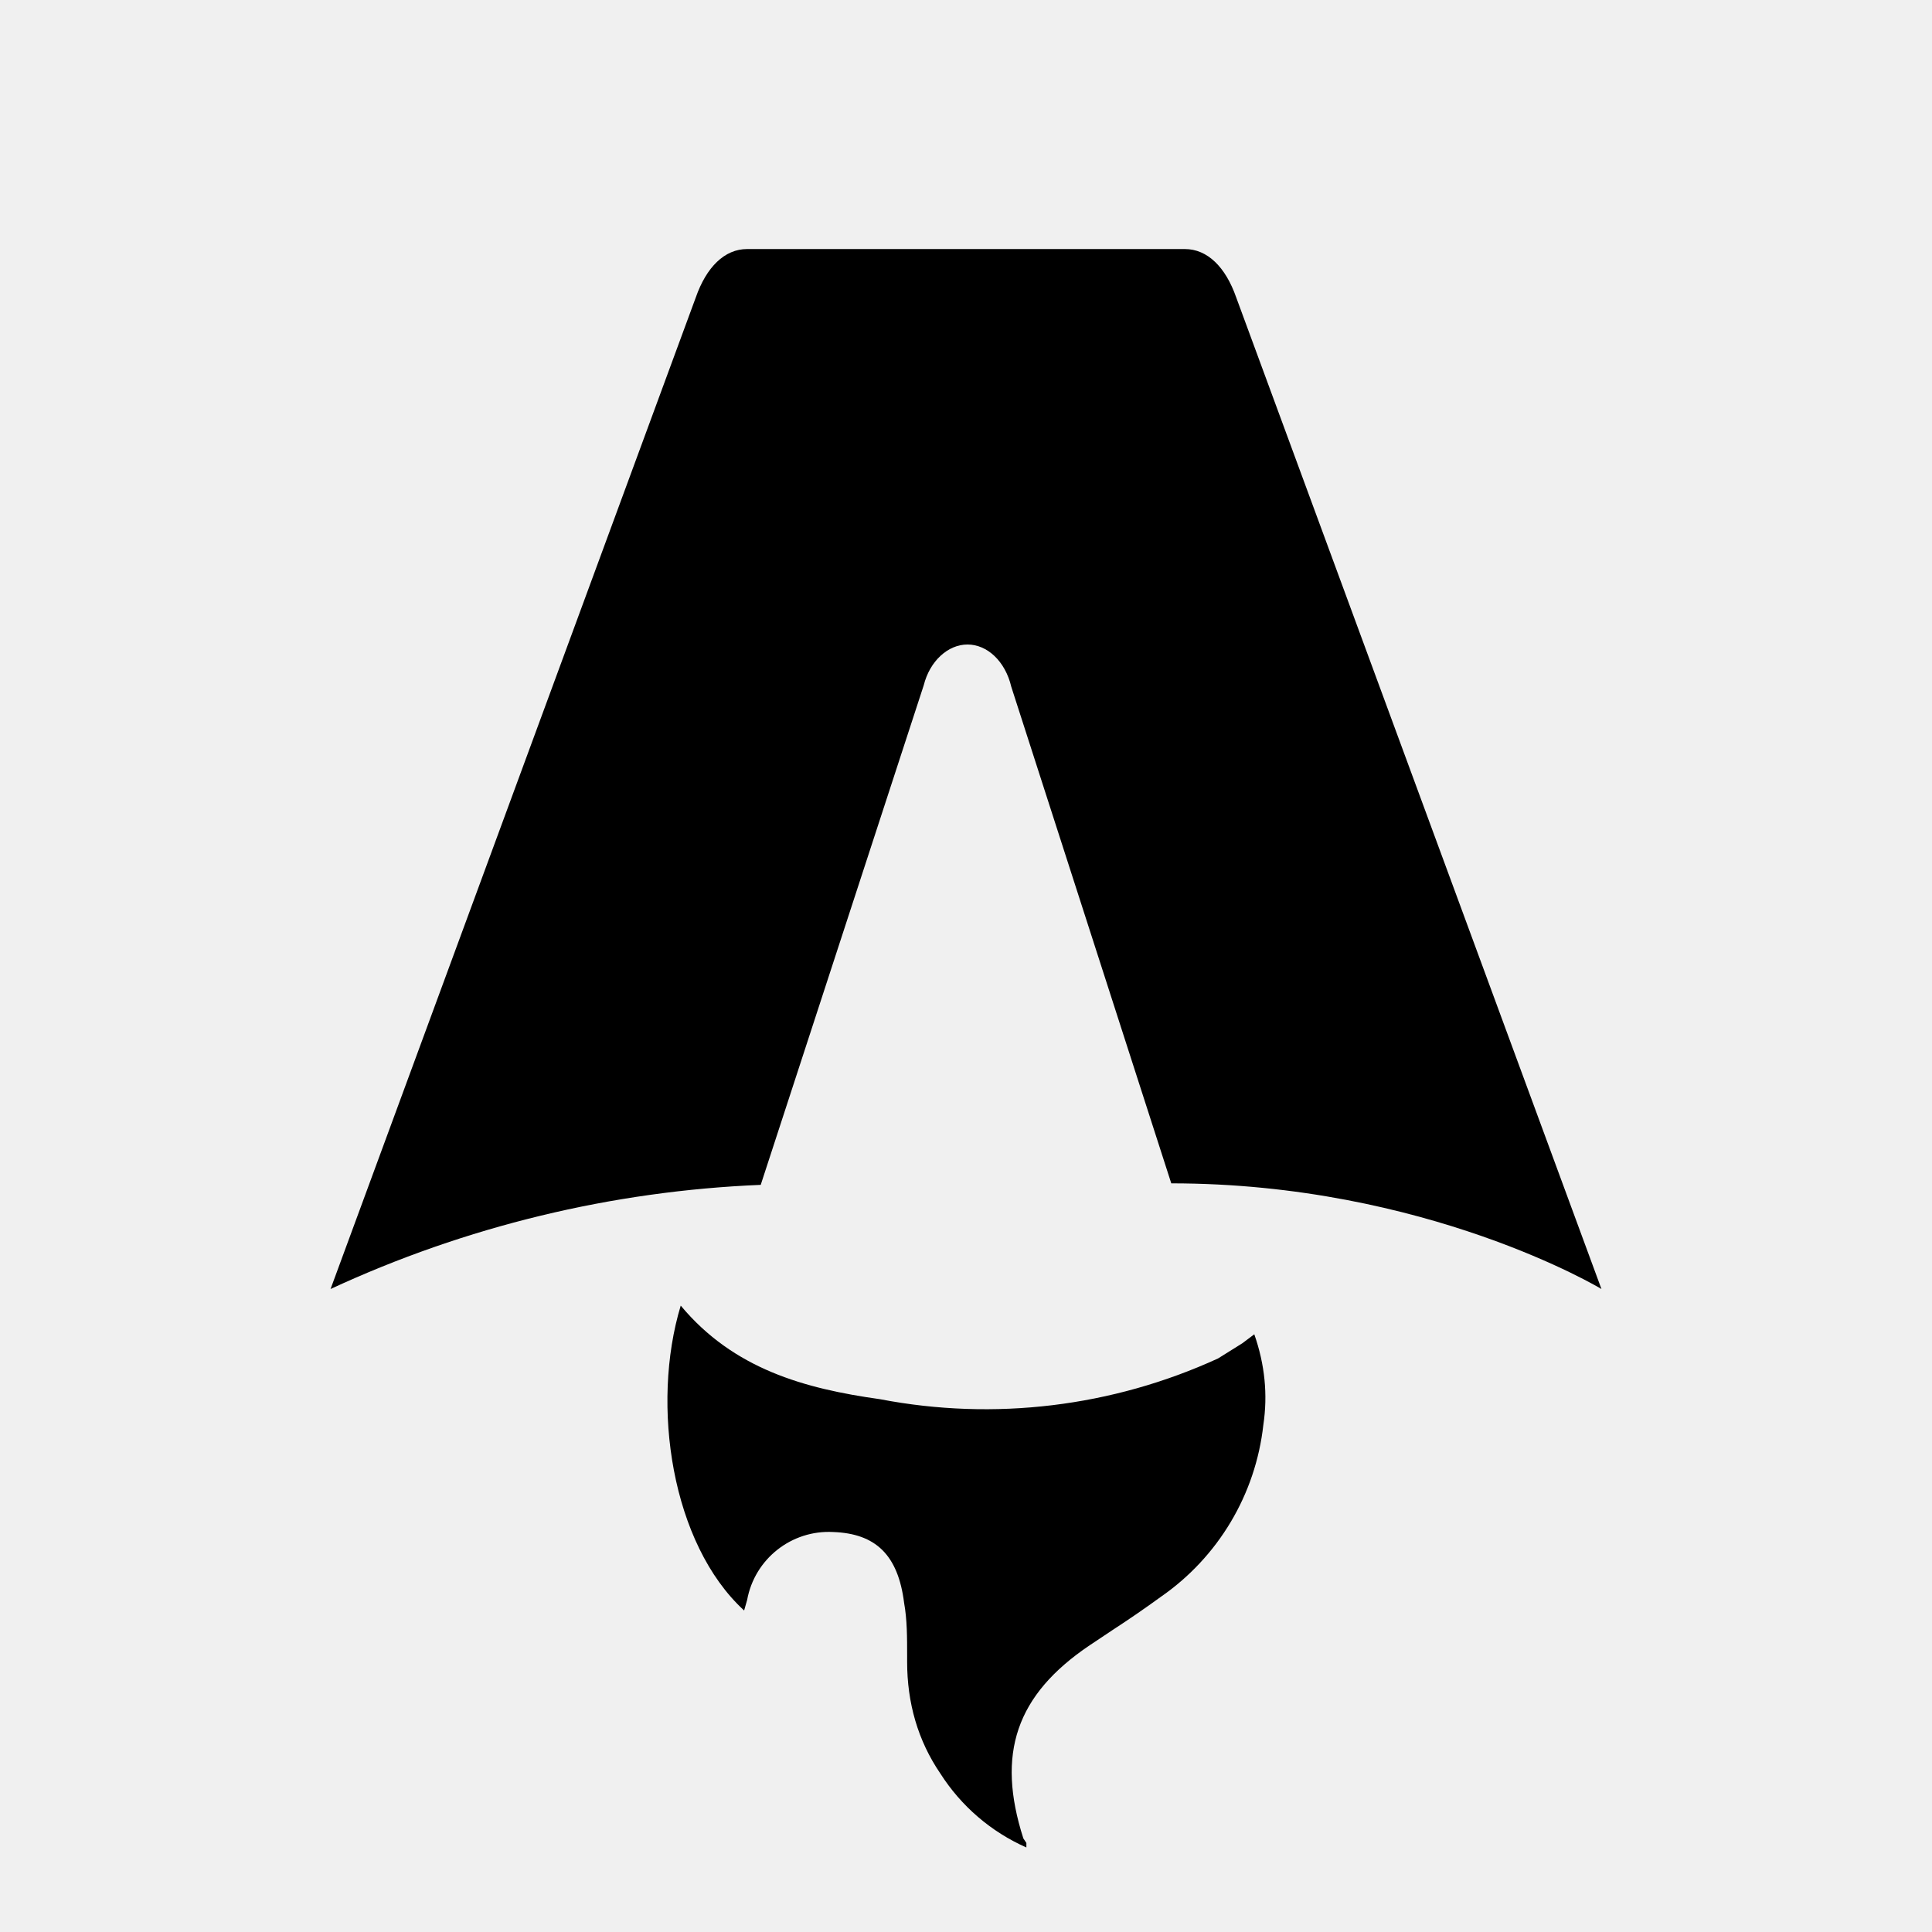
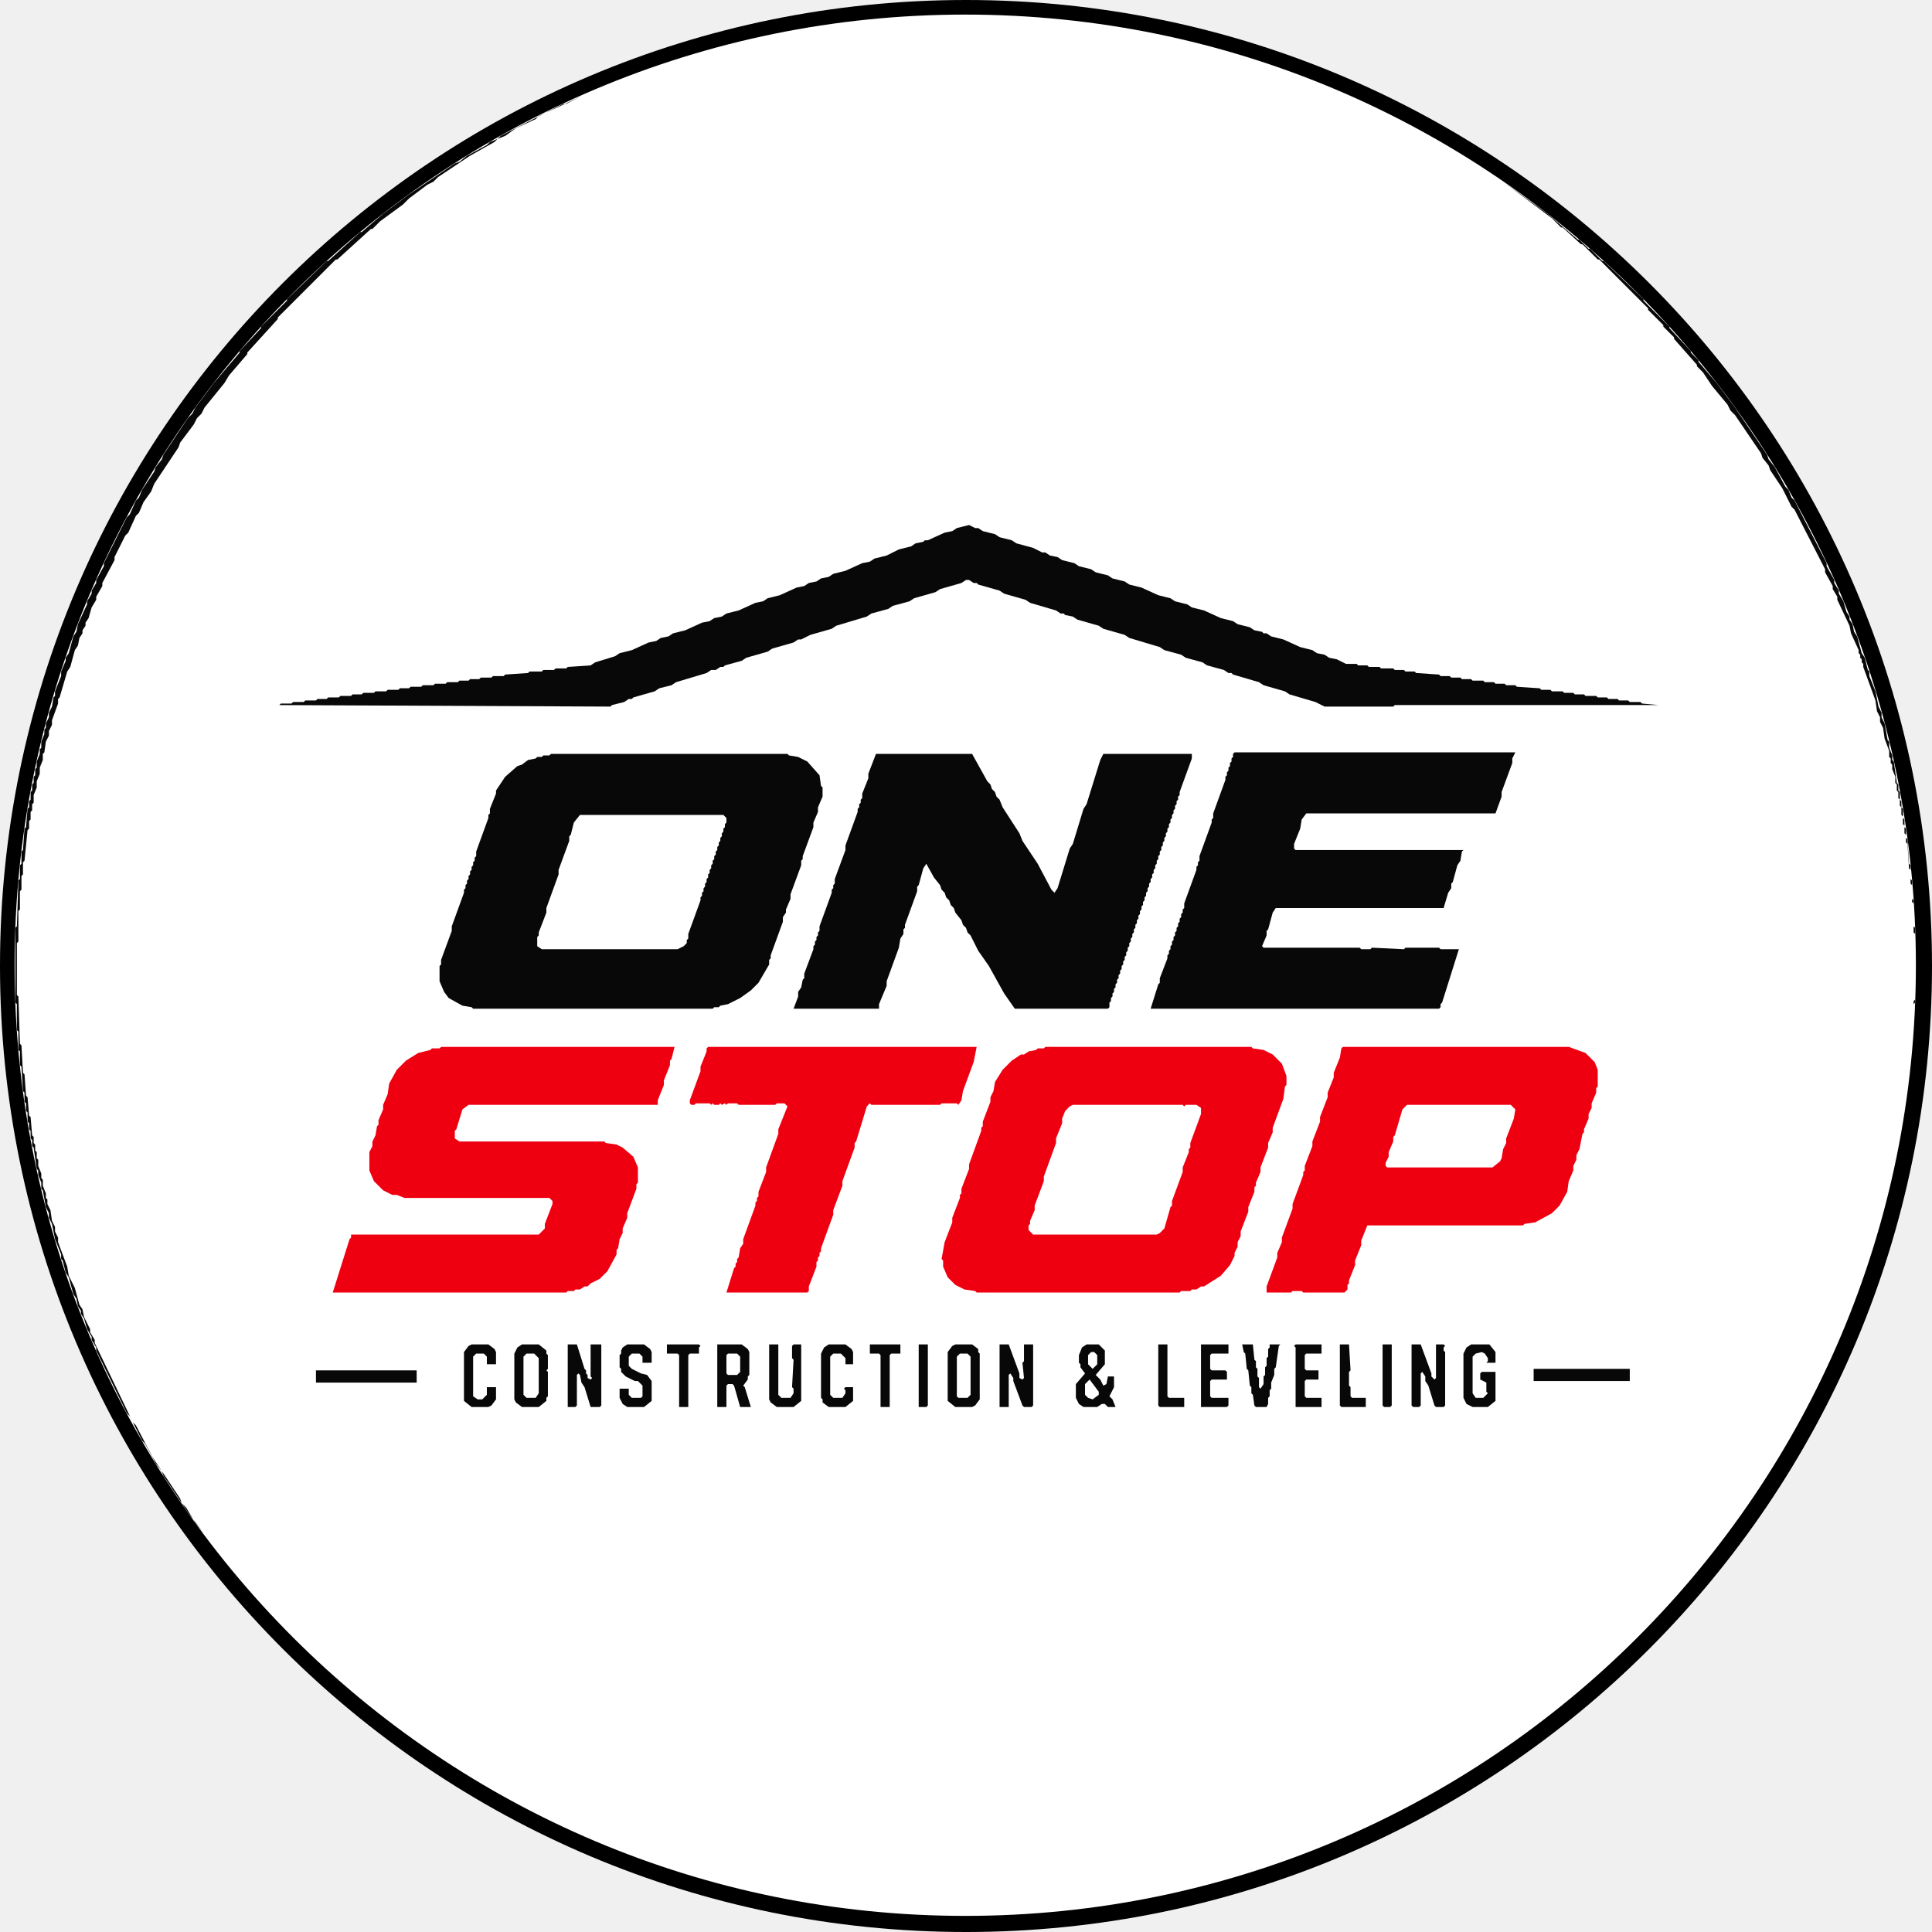
- <svg xmlns="http://www.w3.org/2000/svg" fill="none" viewBox="0 0 128 128">
-   <path d="M50.4 78.5a75.1 75.1 0 0 0-28.5 6.9l24.2-65.7c.7-2 1.9-3.2 3.4-3.2h29c1.5 0 2.7 1.2 3.4 3.2l24.2 65.7s-11.6-7-28.5-7L67 45.5c-.4-1.7-1.6-2.8-2.9-2.8-1.3 0-2.5 1.1-2.9 2.7L50.4 78.5Zm-1.1 28.2Zm-4.2-20.2c-2 6.6-.6 15.8 4.2 20.2a17.5 17.5 0 0 1 .2-.7 5.5 5.5 0 0 1 5.7-4.5c2.8.1 4.3 1.5 4.7 4.7.2 1.1.2 2.3.2 3.5v.4c0 2.7.7 5.2 2.2 7.4a13 13 0 0 0 5.7 4.9v-.3l-.2-.3c-1.8-5.6-.5-9.5 4.4-12.8l1.5-1a73 73 0 0 0 3.2-2.2 16 16 0 0 0 6.8-11.4c.3-2 .1-4-.6-6l-.8.6-1.6 1a37 37 0 0 1-22.4 2.7c-5-.7-9.7-2-13.2-6.2Z" />
-   <style>
-         path { fill: #000; }
-         @media (prefers-color-scheme: dark) {
-             path { fill: #FFF; }
-         }
-     </style>
+ <svg xmlns="http://www.w3.org/2000/svg" viewBox="0 0 1254 1254">
+   <circle cx="627.0" cy="627.0" r="627.0" fill="black" />
+   <g transform="translate(627.0 627.0) scale(0.9904306) translate(-627.0 -627.0)">
+     <circle cx="626.5" cy="626.5" r="623.0" fill="white" />
+     <path d="M201 892 L201 900 L267 900 L267 892 Z M999 891 L999 899 L1062 899 L1062 891 Z M958 875 L955 877 L953 881 L953 910 L955 914 L959 916 L969 916 L974 912 L974 893 L965 893 L964 894 L964 898 L968 900 L968 906 L969 907 L966 910 L961 910 L959 907 L959 883 L961 881 L965 880 L967 881 L969 884 L969 886 L968 887 L974 887 L974 880 L970 875 Z M919 875 L919 915 L920 916 L924 916 L925 915 L925 894 L926 893 L928 896 L928 899 L930 902 L934 915 L935 916 L940 916 L941 915 L941 880 L940 879 L940 877 L941 876 L940 875 L935 875 L935 897 L934 898 L932 896 L932 894 L925 875 Z M900 875 L900 915 L901 916 L905 916 L906 915 L906 875 Z M872 875 L872 915 L873 916 L889 916 L889 910 L880 910 L879 909 L879 903 L878 902 L878 893 L879 892 L878 875 Z M843 875 L842 876 L843 877 L843 916 L860 916 L860 910 L850 910 L849 909 L849 899 L850 898 L858 898 L858 892 L850 892 L849 891 L849 882 L850 881 L860 881 L860 875 Z M808 875 L809 880 L810 881 L811 891 L812 892 L813 902 L814 903 L814 907 L815 908 L816 915 L817 916 L824 916 L825 914 L825 910 L826 909 L826 905 L827 904 L827 900 L829 895 L829 891 L830 890 L832 876 L833 875 L826 875 L826 877 L825 878 L825 883 L824 884 L824 889 L823 890 L823 895 L822 896 L822 901 L820 904 L819 903 L819 897 L818 896 L818 891 L817 890 L817 886 L816 885 L815 875 Z M781 875 L781 916 L798 916 L799 915 L799 910 L788 910 L787 909 L787 899 L788 898 L798 898 L798 893 L797 892 L788 892 L787 891 L787 882 L788 881 L799 881 L799 875 Z M753 875 L753 915 L754 916 L770 916 L770 910 L760 910 L759 909 L759 875 Z M706 875 L703 877 L701 882 L701 887 L702 888 L702 890 L705 894 L699 901 L699 910 L701 914 L704 916 L713 916 L716 914 L718 914 L720 916 L725 916 L723 911 L721 909 L724 903 L724 896 L720 896 L719 901 L717 902 L715 898 L712 895 L718 888 L718 879 L714 875 Z M708 898 L714 906 L714 908 L710 911 L707 910 L705 908 L705 901 Z M709 880 L711 880 L713 882 L713 888 L710 891 L707 888 L707 882 Z M649 875 L649 916 L655 916 L655 895 L656 894 L658 897 L658 899 L664 915 L665 916 L670 916 L671 915 L671 875 L665 875 L665 886 L664 887 L665 897 L664 898 L662 897 L662 894 L655 875 Z M620 875 L618 876 L615 880 L615 912 L620 916 L631 916 L633 915 L636 911 L636 881 L635 880 L635 878 L631 875 Z M623 881 L628 881 L630 883 L630 908 L628 910 L622 910 L621 909 L621 883 Z M596 875 L596 916 L601 916 L602 915 L602 875 Z M564 875 L564 881 L570 881 L571 882 L571 916 L577 916 L577 882 L578 881 L584 881 L584 875 Z M537 875 L534 877 L532 881 L532 910 L533 911 L533 913 L537 916 L548 916 L553 912 L553 903 L548 903 L547 904 L548 905 L548 907 L546 910 L540 910 L538 908 L538 883 L540 881 L545 881 L548 884 L548 888 L553 888 L553 880 L552 878 L548 875 Z M498 875 L498 911 L499 913 L503 916 L514 916 L519 912 L519 875 L514 875 L513 876 L513 884 L514 885 L513 903 L514 904 L514 907 L512 910 L506 910 L504 908 L504 875 Z M464 875 L464 916 L470 916 L470 902 L471 901 L474 901 L475 902 L479 916 L486 916 L482 903 L481 902 L484 898 L484 896 L485 895 L485 880 L484 878 L480 875 Z M471 881 L477 881 L479 883 L479 893 L477 895 L471 895 L470 894 L470 882 Z M431 875 L431 881 L438 881 L439 882 L439 916 L445 916 L445 882 L446 881 L452 881 L452 877 L453 876 L452 875 Z M405 875 L402 877 L401 879 L401 881 L400 882 L400 890 L401 891 L401 893 L404 896 L410 899 L412 899 L415 902 L415 909 L414 910 L408 910 L406 908 L406 904 L400 904 L400 910 L402 914 L405 916 L416 916 L421 912 L421 899 L418 895 L414 894 L408 891 L406 889 L406 883 L408 881 L413 881 L415 883 L415 887 L421 887 L421 880 L420 878 L416 875 Z M366 875 L366 916 L371 916 L372 915 L372 895 L373 894 L374 895 L375 900 L377 903 L381 916 L387 916 L388 915 L388 875 L381 875 L381 896 L382 897 L381 898 L379 897 L379 895 L378 894 L378 892 L377 891 L372 875 Z M336 875 L333 877 L331 881 L331 911 L332 913 L336 916 L347 916 L352 912 L352 910 L353 909 L353 893 L352 892 L353 891 L353 882 L352 881 L352 879 L347 875 Z M339 881 L344 881 L347 884 L347 907 L345 910 L339 910 L337 908 L337 883 Z M303 875 L301 876 L298 880 L298 912 L303 916 L314 916 L316 915 L319 911 L319 903 L313 903 L313 908 L310 911 L307 911 L304 909 L304 883 L306 881 L311 881 L313 883 L313 888 L319 888 L319 880 L318 878 L314 875 Z M568 488 L563 501 L563 504 L559 514 L559 517 L558 518 L558 520 L557 521 L557 523 L556 524 L556 526 L548 548 L548 551 L541 570 L541 573 L540 574 L540 576 L539 577 L539 579 L531 601 L531 604 L530 605 L530 607 L529 608 L529 610 L528 611 L528 613 L527 614 L527 616 L521 632 L521 635 L520 636 L519 641 L517 644 L517 647 L514 655 L570 655 L570 652 L575 640 L575 637 L583 615 L584 609 L586 606 L586 603 L587 602 L587 600 L595 578 L595 575 L596 574 L599 563 L601 560 L606 569 L610 574 L611 577 L613 579 L614 582 L616 584 L617 587 L619 589 L620 592 L624 597 L625 600 L627 602 L628 605 L630 607 L635 617 L642 627 L652 645 L659 655 L720 655 L721 654 L721 651 L722 650 L722 648 L723 647 L723 645 L724 644 L724 642 L725 641 L725 639 L726 638 L726 636 L727 635 L727 633 L728 632 L728 630 L729 629 L729 627 L730 626 L730 624 L731 623 L731 621 L732 620 L732 618 L733 617 L733 615 L734 614 L734 612 L735 611 L735 609 L736 608 L736 606 L737 605 L737 603 L738 602 L738 600 L739 599 L739 597 L740 596 L740 594 L741 593 L741 591 L742 590 L742 588 L743 587 L743 585 L744 584 L744 582 L745 581 L745 579 L746 578 L746 576 L747 575 L747 573 L748 572 L748 570 L749 569 L749 567 L750 566 L750 564 L751 563 L751 561 L752 560 L752 558 L753 557 L753 555 L754 554 L754 552 L755 551 L755 549 L756 548 L756 546 L757 545 L757 543 L758 542 L758 540 L759 539 L759 537 L760 536 L760 534 L761 533 L761 531 L762 530 L762 528 L763 527 L763 525 L764 524 L764 522 L765 521 L765 519 L766 518 L766 516 L767 515 L767 513 L775 491 L775 488 L717 488 L715 492 L706 521 L704 524 L697 547 L695 550 L687 576 L685 579 L683 577 L674 560 L664 545 L662 540 L651 523 L649 518 L647 516 L646 513 L644 511 L643 508 L641 506 L631 488 Z M325 503 L319 512 L319 514 L315 524 L315 527 L314 528 L314 530 L306 552 L306 555 L305 556 L305 558 L304 559 L304 561 L303 562 L303 564 L302 565 L302 567 L301 568 L301 570 L300 571 L300 573 L299 574 L299 576 L298 577 L298 579 L290 601 L290 604 L283 623 L283 626 L282 627 L282 637 L285 644 L288 648 L297 653 L303 654 L304 655 L461 655 L462 654 L465 654 L466 653 L471 652 L479 648 L486 643 L491 638 L498 626 L498 623 L499 622 L499 620 L507 598 L507 595 L509 592 L509 590 L512 583 L512 580 L519 561 L519 558 L520 557 L520 555 L527 536 L527 533 L530 526 L530 523 L533 516 L533 510 L532 509 L531 502 L523 493 L517 490 L511 489 L510 488 L355 488 L354 489 L350 489 L349 490 L346 490 L345 491 L340 492 L336 495 L333 496 Z M374 528 L468 528 L470 530 L470 533 L469 534 L469 536 L468 537 L468 539 L467 540 L467 542 L466 543 L466 545 L465 546 L465 548 L464 549 L464 551 L463 552 L463 554 L462 555 L462 557 L461 558 L461 560 L460 561 L460 563 L459 564 L459 566 L458 567 L458 569 L457 570 L457 572 L456 573 L456 575 L455 576 L455 578 L454 579 L454 581 L453 582 L453 584 L445 606 L445 609 L444 610 L444 612 L442 614 L438 616 L349 616 L346 614 L346 608 L347 607 L347 605 L352 592 L352 589 L360 567 L360 564 L367 545 L367 542 L368 541 L370 533 Z M803 487 L802 488 L802 490 L801 491 L801 493 L800 494 L800 496 L799 497 L799 499 L798 500 L798 502 L797 503 L797 505 L789 527 L789 530 L788 531 L788 533 L780 555 L780 558 L779 559 L779 561 L778 562 L778 564 L770 586 L770 589 L769 590 L769 592 L768 593 L768 595 L767 596 L767 598 L766 599 L766 601 L765 602 L765 604 L764 605 L764 607 L763 608 L763 610 L762 611 L762 613 L761 614 L761 616 L760 617 L760 619 L759 620 L759 622 L754 635 L754 638 L753 639 L748 655 L937 655 L938 654 L938 652 L939 651 L950 616 L938 616 L937 615 L915 615 L914 616 L893 615 L892 616 L886 616 L885 615 L822 615 L821 614 L824 607 L824 604 L825 603 L828 592 L830 589 L940 589 L943 579 L945 576 L945 573 L946 572 L949 561 L951 558 L952 552 L953 551 L843 551 L842 550 L842 547 L846 537 L847 531 L850 527 L974 527 L978 516 L978 513 L985 494 L985 491 L987 487 Z M174 456 L394 457 L395 456 L403 454 L406 452 L408 452 L409 451 L423 447 L426 445 L434 443 L437 441 L457 435 L460 433 L463 433 L466 431 L468 431 L469 430 L480 427 L483 425 L497 421 L500 419 L514 415 L517 413 L519 413 L525 410 L539 406 L542 404 L562 398 L565 396 L576 393 L579 391 L590 388 L593 386 L607 382 L610 380 L624 376 L627 374 L629 374 L632 376 L634 376 L635 377 L649 381 L652 383 L666 387 L669 389 L686 394 L689 396 L691 396 L692 397 L697 398 L700 400 L714 404 L717 406 L731 410 L734 412 L754 418 L757 420 L768 423 L771 425 L782 428 L785 430 L796 433 L799 435 L801 435 L802 436 L819 441 L822 443 L836 447 L839 449 L856 454 L862 457 L907 457 L908 456 L1081 456 L1070 455 L1069 454 L1062 454 L1061 453 L1055 453 L1054 452 L1048 452 L1047 451 L1041 451 L1040 450 L1033 450 L1032 449 L1026 449 L1025 448 L1019 448 L1018 447 L1011 447 L1010 446 L1004 446 L1003 445 L988 444 L987 443 L981 443 L980 442 L974 442 L973 441 L967 441 L966 440 L959 440 L958 439 L952 439 L951 438 L945 438 L944 437 L938 437 L937 436 L922 435 L921 434 L915 434 L914 433 L908 433 L907 432 L899 432 L898 431 L891 431 L890 430 L884 430 L883 429 L876 429 L870 426 L865 425 L862 423 L857 422 L854 420 L846 418 L835 413 L827 411 L824 409 L822 409 L821 408 L816 407 L813 405 L805 403 L802 401 L794 399 L783 394 L775 392 L772 390 L764 388 L761 386 L753 384 L742 379 L734 377 L731 375 L723 373 L720 371 L712 369 L709 367 L701 365 L698 363 L690 361 L687 359 L682 358 L679 356 L677 356 L671 353 L660 350 L657 348 L649 346 L646 344 L638 342 L635 340 L633 340 L629 338 L621 340 L618 342 L613 343 L602 348 L600 348 L599 349 L594 350 L591 352 L583 354 L575 358 L567 360 L564 362 L559 363 L548 368 L540 370 L537 372 L532 373 L529 375 L524 376 L521 378 L516 379 L505 384 L497 386 L494 388 L489 389 L478 394 L470 396 L467 398 L462 399 L459 401 L454 402 L443 407 L435 409 L432 411 L427 412 L424 414 L419 415 L408 420 L400 422 L397 424 L384 428 L381 430 L366 431 L365 432 L358 432 L357 433 L350 433 L349 434 L341 434 L340 435 L325 436 L324 437 L317 437 L316 438 L309 438 L308 439 L302 439 L301 440 L295 440 L294 441 L287 441 L286 442 L279 442 L278 443 L271 443 L270 444 L263 444 L262 445 L256 445 L255 446 L248 446 L247 447 L240 447 L239 448 L232 448 L231 449 L225 449 L224 450 L217 450 L216 451 L209 451 L208 452 L202 452 L201 453 L194 453 L193 454 L186 454 L185 455 L178 455 L177 456 Z M979 113 L1011 137 L1017 143 L1018 143 L1030 154 L1031 154 L1041 164 L1042 164 L1074 196 L1074 197 L1084 207 L1084 208 L1091 215 L1091 216 L1106 233 L1106 234 L1110 238 L1116 247 L1126 259 L1128 263 L1131 266 L1148 291 L1149 294 L1153 299 L1154 302 L1162 314 L1168 326 L1170 328 L1190 367 L1190 369 L1195 378 L1195 380 L1198 385 L1198 387 L1206 404 L1207 409 L1212 420 L1212 422 L1213 423 L1213 425 L1214 426 L1214 428 L1215 429 L1215 431 L1223 453 L1224 460 L1226 464 L1226 467 L1228 471 L1229 478 L1232 486 L1232 490 L1233 491 L1233 494 L1234 495 L1234 498 L1236 503 L1236 507 L1237 508 L1237 512 L1238 513 L1238 517 L1239 518 L1239 522 L1240 523 L1240 528 L1241 529 L1241 534 L1242 535 L1242 540 L1243 541 L1243 546 L1244 547 L1245 563 L1246 564 L1246 573 L1247 574 L1247 585 L1248 586 L1248 605 L1249 606 L1249 649 L1248 650 L1248 669 L1248 652 L1249 651 L1249 602 L1248 601 L1248 584 L1247 583 L1247 571 L1246 570 L1246 561 L1245 560 L1244 544 L1243 543 L1243 537 L1242 536 L1242 531 L1241 530 L1241 524 L1240 523 L1240 519 L1239 518 L1239 513 L1238 512 L1238 508 L1237 507 L1235 493 L1234 492 L1234 489 L1232 484 L1232 480 L1231 479 L1229 468 L1227 464 L1227 461 L1225 457 L1223 447 L1219 437 L1219 434 L1218 433 L1216 425 L1214 422 L1211 411 L1209 408 L1208 403 L1206 400 L1206 398 L1204 395 L1202 388 L1199 383 L1199 381 L1196 376 L1196 374 L1191 365 L1191 363 L1170 322 L1168 320 L1166 315 L1164 313 L1157 300 L1153 295 L1152 292 L1131 261 L1119 245 L1107 231 L1107 230 L1102 225 L1102 224 L1088 209 L1088 208 L1071 191 L1071 190 L1045 165 L1044 165 L1036 157 L1035 157 L1029 151 L1028 151 L1008 134 Z M375 57 L365 62 L363 62 L322 83 L320 85 L315 87 L313 89 L300 96 L295 100 L292 101 L261 122 L245 134 L231 146 L230 146 L209 165 L208 165 L182 190 L182 191 L165 208 L165 209 L151 224 L151 225 L134 245 L122 261 L120 265 L117 268 L101 292 L100 295 L96 300 L95 303 L87 315 L85 320 L83 322 L79 331 L77 333 L62 363 L62 365 L57 374 L57 376 L54 381 L54 383 L51 388 L51 390 L45 403 L44 408 L42 411 L39 422 L37 425 L37 427 L34 434 L34 437 L30 447 L30 450 L29 451 L28 457 L26 461 L26 464 L24 468 L24 471 L23 472 L23 475 L21 480 L21 484 L20 485 L20 488 L18 493 L18 497 L17 498 L17 502 L16 503 L16 507 L15 508 L15 512 L14 513 L14 518 L13 519 L13 523 L12 524 L11 536 L10 537 L9 551 L8 552 L8 560 L7 561 L7 570 L6 571 L5 601 L4 602 L4 651 L5 652 L5 669 L6 670 L6 682 L7 683 L7 692 L8 693 L9 709 L10 710 L10 716 L11 717 L11 722 L12 723 L12 729 L13 730 L13 734 L14 735 L14 740 L15 741 L15 745 L16 746 L18 760 L19 761 L19 764 L21 769 L21 773 L22 774 L24 785 L26 789 L26 792 L28 796 L30 806 L34 816 L34 819 L35 820 L37 828 L39 831 L42 842 L44 845 L45 850 L47 853 L47 855 L49 858 L51 865 L54 870 L54 872 L57 877 L57 879 L77 920 L79 922 L87 938 L89 940 L96 953 L100 958 L101 961 L117 985 L127 998 L122 992 L116 982 L113 979 L112 976 L94 949 L83 928 L81 926 L56 874 L56 872 L53 867 L53 865 L49 857 L48 852 L46 849 L43 838 L39 830 L38 824 L32 808 L32 805 L30 801 L30 798 L28 794 L27 787 L25 783 L25 780 L24 779 L24 776 L22 771 L22 767 L21 766 L21 763 L19 758 L19 754 L18 753 L18 749 L17 748 L17 744 L16 743 L16 739 L15 738 L14 726 L13 725 L12 713 L11 712 L10 698 L9 697 L8 679 L7 678 L6 647 L5 646 L5 612 L6 611 L6 591 L7 590 L7 578 L8 577 L8 568 L9 567 L9 559 L10 558 L12 538 L13 537 L13 532 L14 531 L14 526 L15 525 L15 521 L16 520 L16 515 L18 510 L18 506 L20 501 L20 497 L22 492 L22 488 L23 487 L24 480 L26 476 L26 473 L28 469 L28 466 L32 455 L32 452 L33 451 L38 434 L40 431 L43 420 L45 417 L46 412 L48 409 L48 407 L50 404 L50 402 L52 399 L54 392 L57 387 L57 385 L61 378 L61 376 L69 361 L69 359 L76 345 L78 343 L83 332 L85 330 L88 323 L93 316 L95 311 L111 287 L112 284 L121 272 L123 268 L126 265 L128 261 L141 245 L144 240 L156 226 L156 225 L176 203 L176 202 L214 164 L215 164 L237 144 L238 144 L243 139 L258 128 L262 124 L274 115 L278 113 L281 110 L302 96 L318 87 L320 85 L325 83 L332 78 L345 72 L347 70 Z" fill="#080808" fill-rule="evenodd" />
+     <path d="M824 841 L840 841 L841 840 L847 840 L848 841 L875 841 L877 839 L877 836 L878 835 L878 833 L882 823 L882 820 L886 810 L886 807 L890 797 L992 797 L993 796 L1000 795 L1011 789 L1016 784 L1021 775 L1022 768 L1025 761 L1025 758 L1027 754 L1027 751 L1029 747 L1031 737 L1032 736 L1032 734 L1035 727 L1035 724 L1037 720 L1037 717 L1040 710 L1040 707 L1041 706 L1041 695 L1039 690 L1033 684 L1022 680 L874 680 L873 681 L872 687 L868 697 L868 700 L864 710 L864 713 L859 726 L859 729 L854 742 L854 745 L849 758 L849 761 L848 762 L848 764 L841 783 L841 786 L834 805 L834 808 L831 815 L831 818 L824 837 Z M902 758 L902 756 L904 752 L904 749 L907 742 L907 739 L908 738 L913 721 L916 718 L984 718 L987 721 L986 727 L981 740 L981 743 L979 747 L978 753 L977 755 L972 759 L903 759 Z M657 689 L651 695 L646 703 L645 709 L643 713 L643 716 L638 729 L638 732 L637 733 L637 735 L629 757 L629 760 L624 773 L624 776 L623 777 L623 779 L618 792 L618 795 L613 808 L611 819 L612 820 L612 824 L615 831 L620 836 L626 839 L633 840 L634 841 L767 841 L768 840 L774 840 L775 839 L778 839 L781 837 L783 837 L794 830 L800 823 L803 817 L803 815 L805 811 L805 808 L807 804 L807 801 L812 788 L812 785 L816 775 L816 772 L817 771 L817 769 L820 762 L820 759 L825 746 L825 743 L828 736 L828 733 L835 714 L836 706 L837 705 L837 699 L834 691 L828 685 L822 682 L815 681 L814 680 L679 680 L678 681 L674 681 L673 682 L668 683 L665 685 L663 685 Z M695 719 L697 718 L769 718 L770 719 L771 718 L778 718 L781 720 L781 724 L774 743 L774 746 L773 747 L773 749 L769 759 L769 762 L762 781 L762 784 L761 785 L757 799 L754 802 L752 803 L671 803 L668 800 L668 797 L669 796 L669 794 L672 787 L672 784 L678 768 L678 765 L686 743 L686 740 L690 730 L690 727 L692 722 Z M470 841 L523 841 L524 840 L524 837 L529 824 L529 821 L530 820 L530 818 L531 817 L531 815 L532 814 L532 812 L540 790 L540 787 L546 771 L546 768 L554 746 L554 743 L555 742 L562 719 L564 717 L565 718 L610 718 L611 717 L621 717 L622 718 L624 715 L625 709 L632 690 L634 680 L458 680 L457 681 L457 683 L453 693 L453 696 L446 715 L446 717 L447 718 L449 718 L450 717 L459 717 L460 718 L461 717 L462 718 L465 718 L466 717 L467 718 L469 717 L470 718 L471 717 L477 717 L478 718 L502 718 L503 717 L508 717 L510 719 L504 734 L504 737 L496 759 L496 762 L491 775 L491 778 L490 779 L490 781 L489 782 L489 784 L481 806 L481 809 L479 812 L478 818 L477 819 L477 821 L476 822 L476 824 L475 825 Z M260 689 L254 695 L249 704 L248 711 L245 718 L245 721 L242 728 L242 731 L241 732 L240 738 L238 742 L238 745 L236 749 L236 761 L239 768 L245 774 L251 777 L254 777 L259 779 L354 779 L356 781 L356 783 L351 796 L351 799 L347 803 L224 803 L224 805 L223 806 L212 841 L365 841 L366 840 L370 840 L371 839 L374 839 L377 837 L379 837 L381 835 L387 832 L392 827 L398 816 L398 813 L399 812 L400 806 L402 802 L402 799 L405 792 L405 789 L411 773 L411 770 L412 769 L412 759 L409 752 L402 746 L398 744 L391 743 L390 742 L295 742 L292 740 L292 735 L293 734 L297 721 L301 718 L425 718 L425 715 L429 705 L429 702 L433 692 L433 689 L434 688 L436 680 L283 680 L282 681 L277 681 L276 682 L268 684 Z" fill="#ef0011" fill-rule="evenodd" />
+   </g>
</svg>
